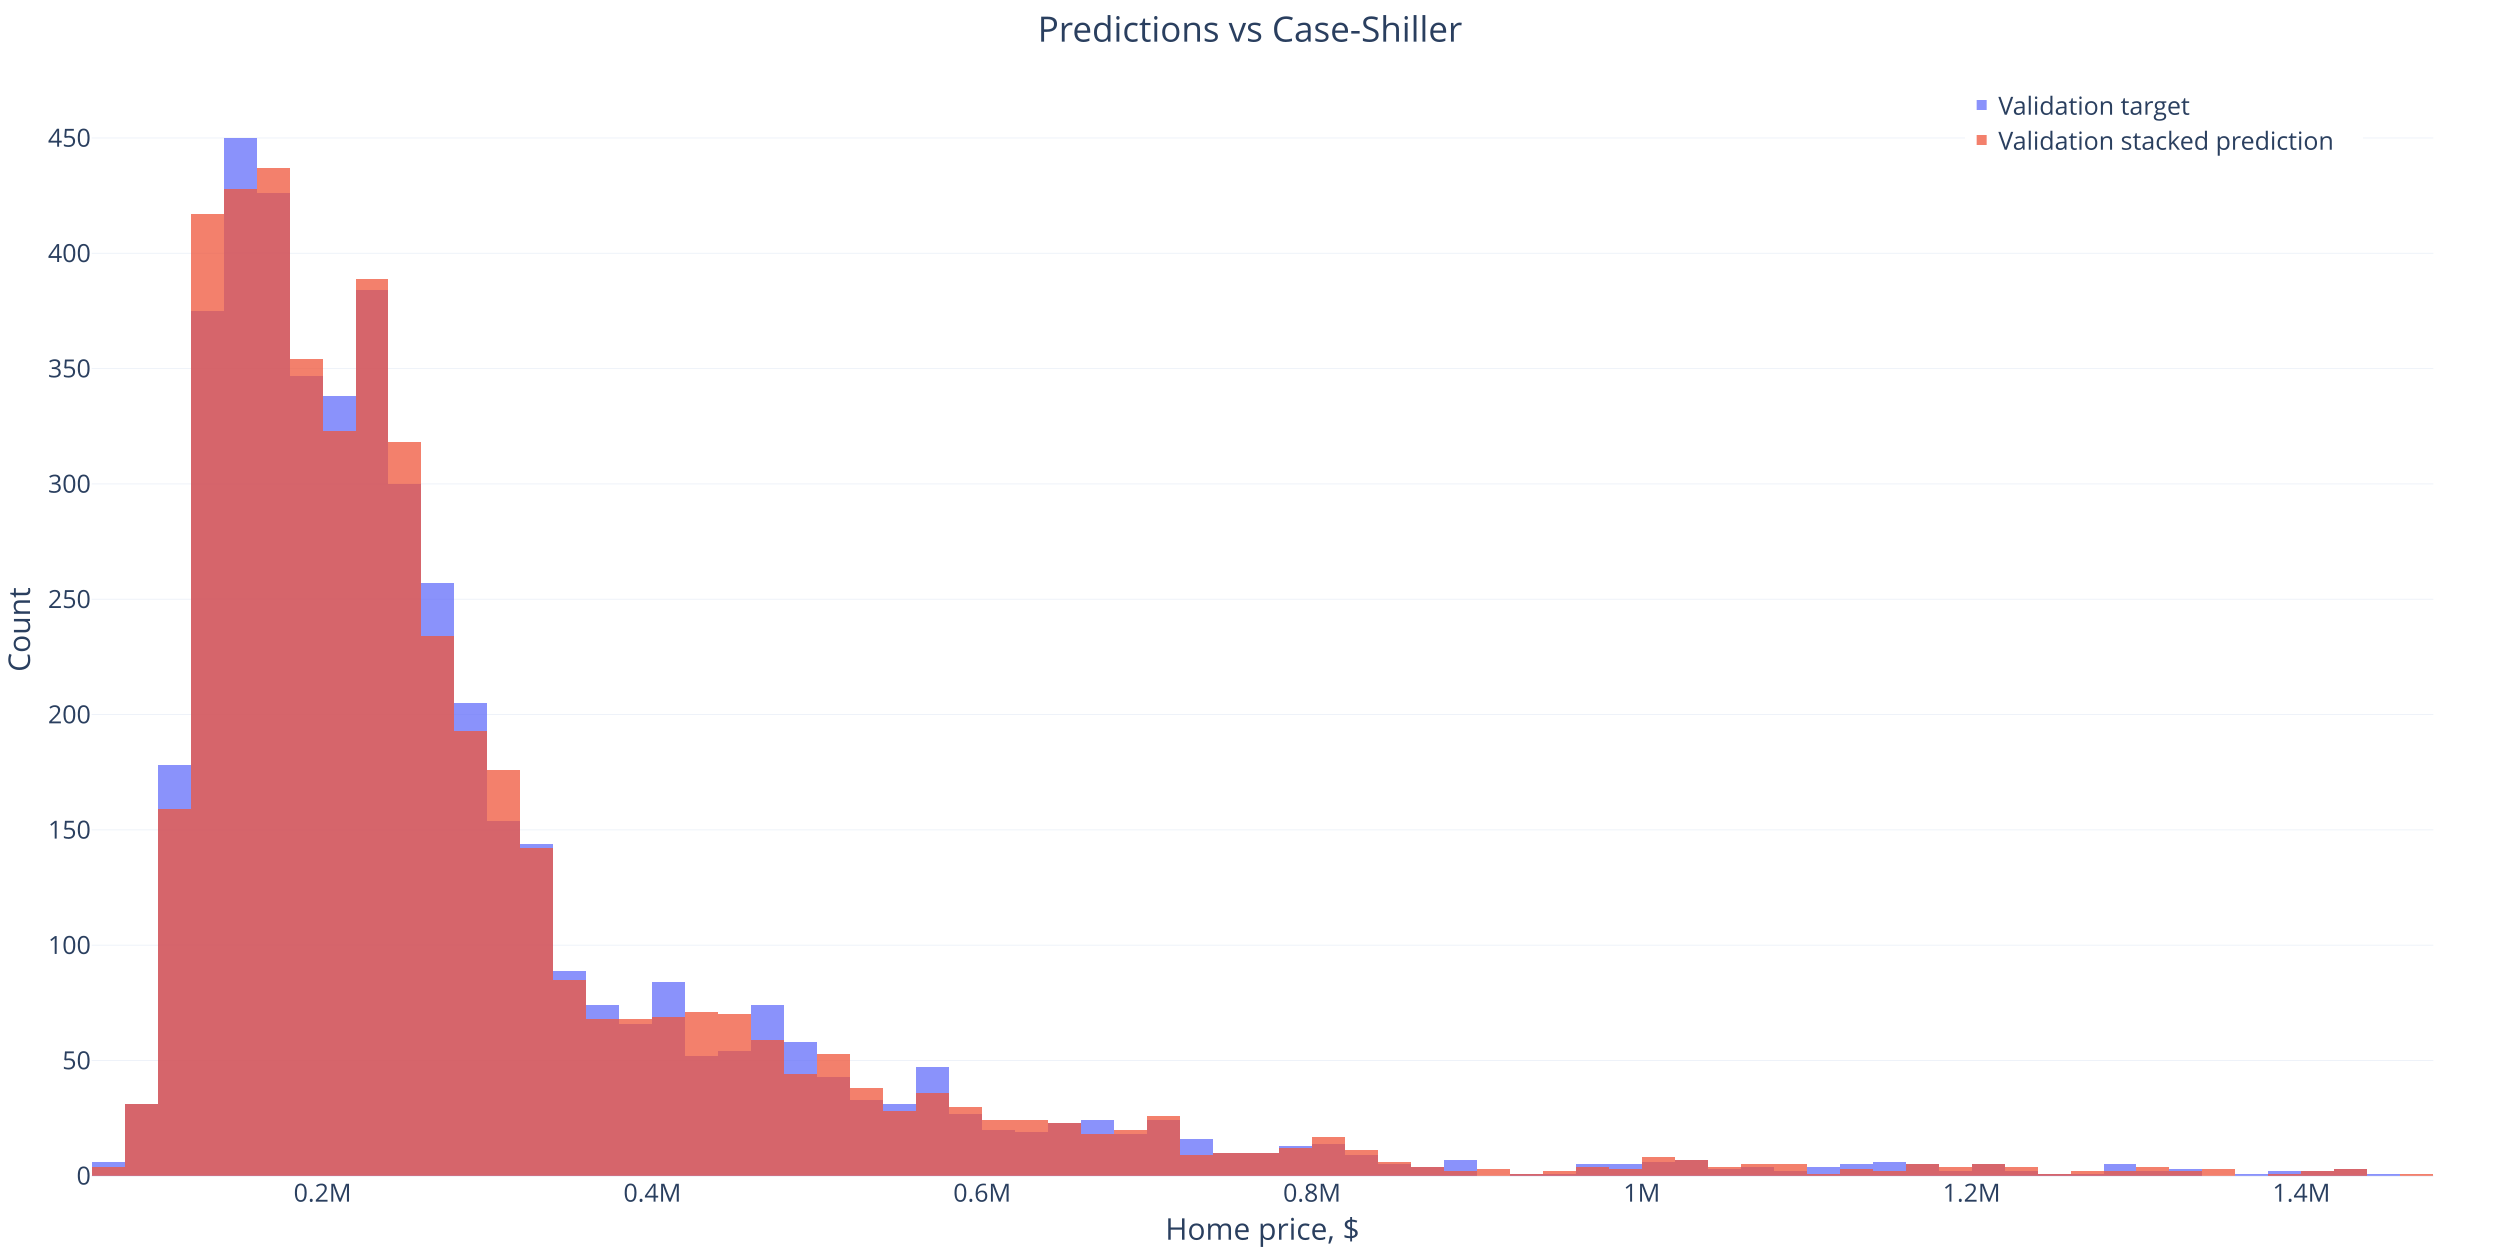
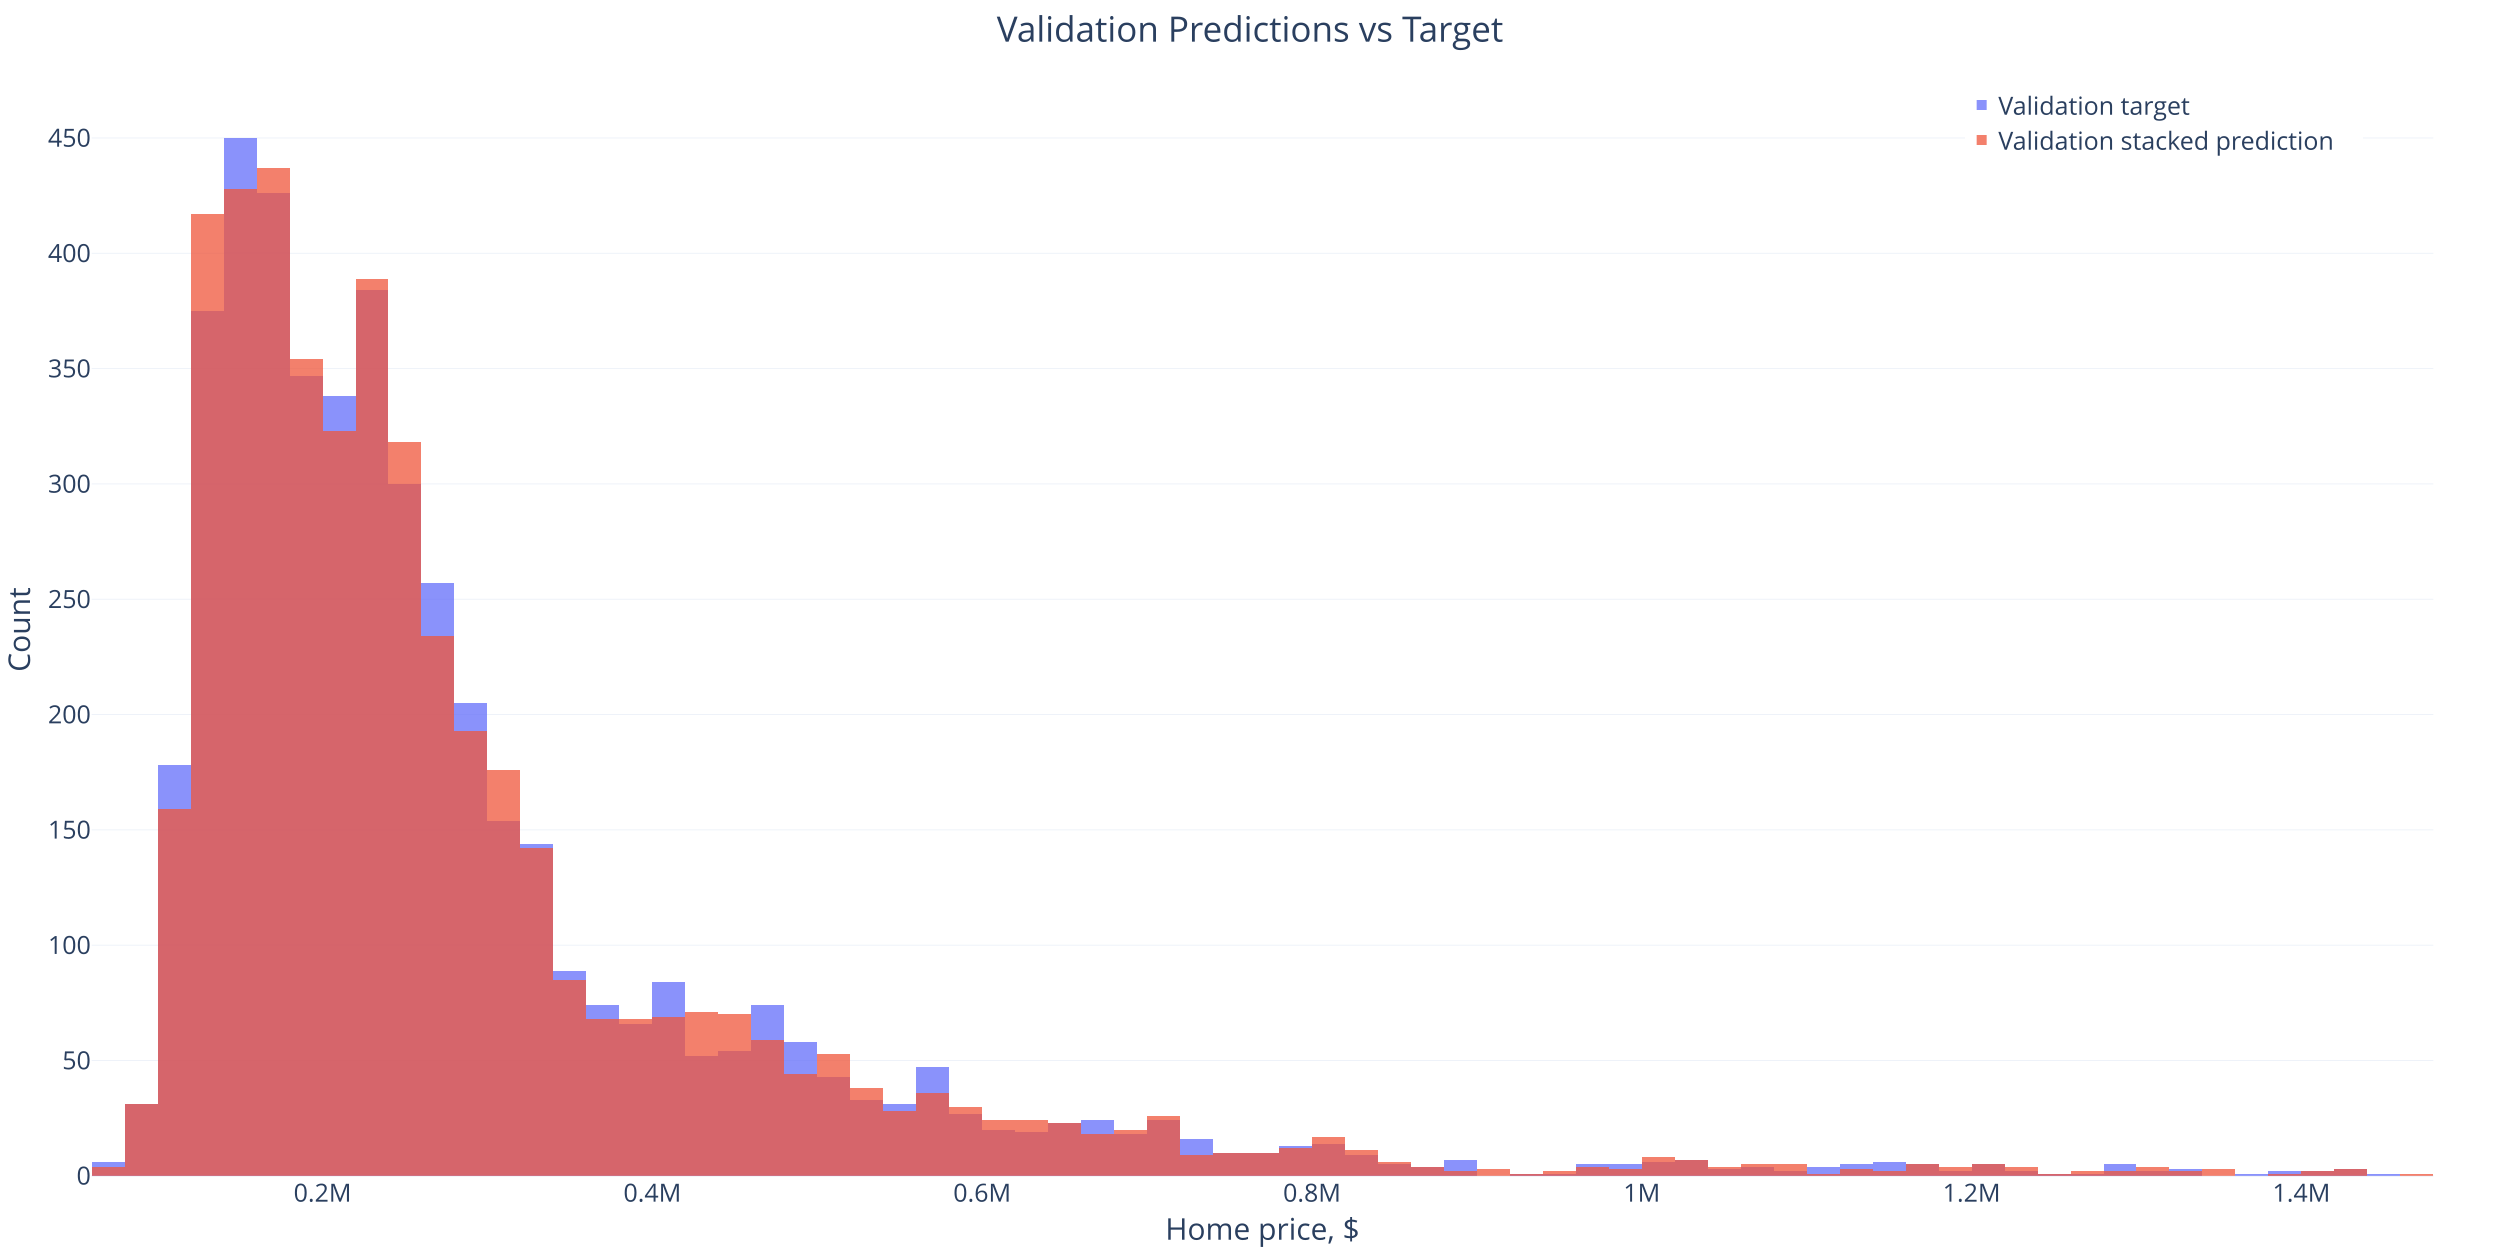
<svg xmlns="http://www.w3.org/2000/svg" class="main-svg" width="18000" height="9000" style="" viewBox="0 0 3000 1500">
  <rect x="0" y="0" width="3000" height="1500" style="fill: rgb(255, 255, 255); fill-opacity: 1;" />
-   <defs id="defs-820627">
+   <defs id="defs-796b2a">
    <g class="clips">
-       <clipPath id="clip820627xyplot" class="plotclip">
+       <clipPath id="clip796b2axyplot" class="plotclip">
        <rect width="2810" height="1311" />
      </clipPath>
-       <clipPath class="axesclip" id="clip820627x">
+       <clipPath class="axesclip" id="clip796b2ax">
        <rect x="110" y="0" width="2810" height="1500" />
      </clipPath>
-       <clipPath class="axesclip" id="clip820627y">
+       <clipPath class="axesclip" id="clip796b2ay">
        <rect x="0" y="100" width="3000" height="1311" />
      </clipPath>
-       <clipPath class="axesclip" id="clip820627xy">
+       <clipPath class="axesclip" id="clip796b2axy">
        <rect x="110" y="100" width="2810" height="1311" />
      </clipPath>
    </g>
    <g class="gradients" />
    <g class="patterns" />
  </defs>
  <g class="bglayer" />
  <g class="layer-below">
    <g class="imagelayer" />
    <g class="shapelayer" />
  </g>
  <g class="cartesianlayer">
    <g class="subplot xy">
      <g class="layer-subplot">
        <g class="shapelayer" />
        <g class="imagelayer" />
      </g>
      <g class="minor-gridlayer">
        <g class="x" />
        <g class="y" />
      </g>
      <g class="gridlayer">
        <g class="x" />
        <g class="y">
          <path class="ygrid crisp" transform="translate(0,1272.62)" d="M110,0h2810" style="stroke: rgb(235, 240, 248); stroke-opacity: 1; stroke-width: 1px;" />
          <path class="ygrid crisp" transform="translate(0,1134.23)" d="M110,0h2810" style="stroke: rgb(235, 240, 248); stroke-opacity: 1; stroke-width: 1px;" />
          <path class="ygrid crisp" transform="translate(0,995.85)" d="M110,0h2810" style="stroke: rgb(235, 240, 248); stroke-opacity: 1; stroke-width: 1px;" />
          <path class="ygrid crisp" transform="translate(0,857.47)" d="M110,0h2810" style="stroke: rgb(235, 240, 248); stroke-opacity: 1; stroke-width: 1px;" />
          <path class="ygrid crisp" transform="translate(0,719.08)" d="M110,0h2810" style="stroke: rgb(235, 240, 248); stroke-opacity: 1; stroke-width: 1px;" />
          <path class="ygrid crisp" transform="translate(0,580.7)" d="M110,0h2810" style="stroke: rgb(235, 240, 248); stroke-opacity: 1; stroke-width: 1px;" />
          <path class="ygrid crisp" transform="translate(0,442.32)" d="M110,0h2810" style="stroke: rgb(235, 240, 248); stroke-opacity: 1; stroke-width: 1px;" />
          <path class="ygrid crisp" transform="translate(0,303.93)" d="M110,0h2810" style="stroke: rgb(235, 240, 248); stroke-opacity: 1; stroke-width: 1px;" />
          <path class="ygrid crisp" transform="translate(0,165.55)" d="M110,0h2810" style="stroke: rgb(235, 240, 248); stroke-opacity: 1; stroke-width: 1px;" />
        </g>
      </g>
      <g class="zerolinelayer">
        <path class="yzl zl crisp" transform="translate(0,1411)" d="M110,0h2810" style="stroke: rgb(235, 240, 248); stroke-opacity: 1; stroke-width: 2px;" />
      </g>
      <path class="xlines-below" />
      <path class="ylines-below" />
      <g class="overlines-below" />
      <g class="xaxislayer-below" />
      <g class="yaxislayer-below" />
      <g class="overaxes-below" />
-       <g class="plot" transform="translate(110,100)" clip-path="url(#clip820627xyplot)">
+       <g class="plot" transform="translate(110,100)" clip-path="url(#clip796b2axyplot)">
        <g class="barlayer mlayer">
          <g class="trace bars" shape-rendering="crispEdges" style="opacity: 0.75;">
            <g class="points">
              <g class="point">
                <path d="M0,1311V1294.39H39.58V1311Z" style="vector-effect: none; opacity: 1; stroke-width: 0px; fill: rgb(99, 110, 250); fill-opacity: 1;" />
              </g>
              <g class="point">
                <path d="M39.58,1311V1225.2H79.15V1311Z" style="vector-effect: none; opacity: 1; stroke-width: 0px; fill: rgb(99, 110, 250); fill-opacity: 1;" />
              </g>
              <g class="point">
                <path d="M79.15,1311V818.36H118.73V1311Z" style="vector-effect: none; opacity: 1; stroke-width: 0px; fill: rgb(99, 110, 250); fill-opacity: 1;" />
              </g>
              <g class="point">
                <path d="M118.73,1311V273.13H158.31V1311Z" style="vector-effect: none; opacity: 1; stroke-width: 0px; fill: rgb(99, 110, 250); fill-opacity: 1;" />
              </g>
              <g class="point">
                <path d="M158.31,1311V65.55H197.89V1311Z" style="vector-effect: none; opacity: 1; stroke-width: 0px; fill: rgb(99, 110, 250); fill-opacity: 1;" />
              </g>
              <g class="point">
                <path d="M197.89,1311V131.97H237.46V1311Z" style="vector-effect: none; opacity: 1; stroke-width: 0px; fill: rgb(99, 110, 250); fill-opacity: 1;" />
              </g>
              <g class="point">
                <path d="M237.46,1311V350.62H277.04V1311Z" style="vector-effect: none; opacity: 1; stroke-width: 0px; fill: rgb(99, 110, 250); fill-opacity: 1;" />
              </g>
              <g class="point">
                <path d="M277.04,1311V375.53H316.62V1311Z" style="vector-effect: none; opacity: 1; stroke-width: 0px; fill: rgb(99, 110, 250); fill-opacity: 1;" />
              </g>
              <g class="point">
                <path d="M316.62,1311V248.22H356.2V1311Z" style="vector-effect: none; opacity: 1; stroke-width: 0px; fill: rgb(99, 110, 250); fill-opacity: 1;" />
              </g>
              <g class="point">
                <path d="M356.2,1311V480.7H395.77V1311Z" style="vector-effect: none; opacity: 1; stroke-width: 0px; fill: rgb(99, 110, 250); fill-opacity: 1;" />
              </g>
              <g class="point">
                <path d="M395.77,1311V599.71H435.35V1311Z" style="vector-effect: none; opacity: 1; stroke-width: 0px; fill: rgb(99, 110, 250); fill-opacity: 1;" />
              </g>
              <g class="point">
                <path d="M435.35,1311V743.63H474.93V1311Z" style="vector-effect: none; opacity: 1; stroke-width: 0px; fill: rgb(99, 110, 250); fill-opacity: 1;" />
              </g>
              <g class="point">
                <path d="M474.93,1311V884.78H514.51V1311Z" style="vector-effect: none; opacity: 1; stroke-width: 0px; fill: rgb(99, 110, 250); fill-opacity: 1;" />
              </g>
              <g class="point">
                <path d="M514.51,1311V912.46H554.08V1311Z" style="vector-effect: none; opacity: 1; stroke-width: 0px; fill: rgb(99, 110, 250); fill-opacity: 1;" />
              </g>
              <g class="point">
                <path d="M554.08,1311V1064.68H593.66V1311Z" style="vector-effect: none; opacity: 1; stroke-width: 0px; fill: rgb(99, 110, 250); fill-opacity: 1;" />
              </g>
              <g class="point">
                <path d="M593.66,1311V1106.19H633.24V1311Z" style="vector-effect: none; opacity: 1; stroke-width: 0px; fill: rgb(99, 110, 250); fill-opacity: 1;" />
              </g>
              <g class="point">
                <path d="M633.24,1311V1128.33H672.82V1311Z" style="vector-effect: none; opacity: 1; stroke-width: 0px; fill: rgb(99, 110, 250); fill-opacity: 1;" />
              </g>
              <g class="point">
                <path d="M672.82,1311V1078.52H712.39V1311Z" style="vector-effect: none; opacity: 1; stroke-width: 0px; fill: rgb(99, 110, 250); fill-opacity: 1;" />
              </g>
              <g class="point">
                <path d="M712.39,1311V1167.08H751.97V1311Z" style="vector-effect: none; opacity: 1; stroke-width: 0px; fill: rgb(99, 110, 250); fill-opacity: 1;" />
              </g>
              <g class="point">
                <path d="M751.97,1311V1161.55H791.55V1311Z" style="vector-effect: none; opacity: 1; stroke-width: 0px; fill: rgb(99, 110, 250); fill-opacity: 1;" />
              </g>
              <g class="point">
                <path d="M791.55,1311V1106.19H831.13V1311Z" style="vector-effect: none; opacity: 1; stroke-width: 0px; fill: rgb(99, 110, 250); fill-opacity: 1;" />
              </g>
              <g class="point">
                <path d="M831.13,1311V1150.48H870.7V1311Z" style="vector-effect: none; opacity: 1; stroke-width: 0px; fill: rgb(99, 110, 250); fill-opacity: 1;" />
              </g>
              <g class="point">
                <path d="M870.7,1311V1191.99H910.28V1311Z" style="vector-effect: none; opacity: 1; stroke-width: 0px; fill: rgb(99, 110, 250); fill-opacity: 1;" />
              </g>
              <g class="point">
                <path d="M910.28,1311V1219.67H949.86V1311Z" style="vector-effect: none; opacity: 1; stroke-width: 0px; fill: rgb(99, 110, 250); fill-opacity: 1;" />
              </g>
              <g class="point">
                <path d="M949.86,1311V1225.2H989.44V1311Z" style="vector-effect: none; opacity: 1; stroke-width: 0px; fill: rgb(99, 110, 250); fill-opacity: 1;" />
              </g>
              <g class="point">
                <path d="M989.44,1311V1180.92H1029.01V1311Z" style="vector-effect: none; opacity: 1; stroke-width: 0px; fill: rgb(99, 110, 250); fill-opacity: 1;" />
              </g>
              <g class="point">
                <path d="M1029.01,1311V1236.27H1068.59V1311Z" style="vector-effect: none; opacity: 1; stroke-width: 0px; fill: rgb(99, 110, 250); fill-opacity: 1;" />
              </g>
              <g class="point">
                <path d="M1068.59,1311V1255.65H1108.17V1311Z" style="vector-effect: none; opacity: 1; stroke-width: 0px; fill: rgb(99, 110, 250); fill-opacity: 1;" />
              </g>
              <g class="point">
                <path d="M1108.17,1311V1258.41H1147.75V1311Z" style="vector-effect: none; opacity: 1; stroke-width: 0px; fill: rgb(99, 110, 250); fill-opacity: 1;" />
              </g>
              <g class="point">
                <path d="M1147.75,1311V1247.34H1187.32V1311Z" style="vector-effect: none; opacity: 1; stroke-width: 0px; fill: rgb(99, 110, 250); fill-opacity: 1;" />
              </g>
              <g class="point">
                <path d="M1187.32,1311V1244.58H1226.9V1311Z" style="vector-effect: none; opacity: 1; stroke-width: 0px; fill: rgb(99, 110, 250); fill-opacity: 1;" />
              </g>
              <g class="point">
                <path d="M1226.9,1311V1261.18H1266.48V1311Z" style="vector-effect: none; opacity: 1; stroke-width: 0px; fill: rgb(99, 110, 250); fill-opacity: 1;" />
              </g>
              <g class="point">
                <path d="M1266.48,1311V1244.58H1306.06V1311Z" style="vector-effect: none; opacity: 1; stroke-width: 0px; fill: rgb(99, 110, 250); fill-opacity: 1;" />
              </g>
              <g class="point">
                <path d="M1306.06,1311V1266.72H1345.63V1311Z" style="vector-effect: none; opacity: 1; stroke-width: 0px; fill: rgb(99, 110, 250); fill-opacity: 1;" />
              </g>
              <g class="point">
                <path d="M1345.63,1311V1283.32H1385.21V1311Z" style="vector-effect: none; opacity: 1; stroke-width: 0px; fill: rgb(99, 110, 250); fill-opacity: 1;" />
              </g>
              <g class="point">
                <path d="M1385.21,1311V1283.32H1424.79V1311Z" style="vector-effect: none; opacity: 1; stroke-width: 0px; fill: rgb(99, 110, 250); fill-opacity: 1;" />
              </g>
              <g class="point">
                <path d="M1424.79,1311V1275.02H1464.37V1311Z" style="vector-effect: none; opacity: 1; stroke-width: 0px; fill: rgb(99, 110, 250); fill-opacity: 1;" />
              </g>
              <g class="point">
                <path d="M1464.37,1311V1272.25H1503.94V1311Z" style="vector-effect: none; opacity: 1; stroke-width: 0px; fill: rgb(99, 110, 250); fill-opacity: 1;" />
              </g>
              <g class="point">
                <path d="M1503.94,1311V1286.09H1543.52V1311Z" style="vector-effect: none; opacity: 1; stroke-width: 0px; fill: rgb(99, 110, 250); fill-opacity: 1;" />
              </g>
              <g class="point">
                <path d="M1543.52,1311V1297.16H1583.1V1311Z" style="vector-effect: none; opacity: 1; stroke-width: 0px; fill: rgb(99, 110, 250); fill-opacity: 1;" />
              </g>
              <g class="point">
                <path d="M1583.1,1311V1299.93H1622.68V1311Z" style="vector-effect: none; opacity: 1; stroke-width: 0px; fill: rgb(99, 110, 250); fill-opacity: 1;" />
              </g>
              <g class="point">
                <path d="M1622.68,1311V1291.63H1662.25V1311Z" style="vector-effect: none; opacity: 1; stroke-width: 0px; fill: rgb(99, 110, 250); fill-opacity: 1;" />
              </g>
              <g class="point">
                <path d="M0,0Z" style="vector-effect: none; opacity: 1; stroke-width: 0px; fill: rgb(99, 110, 250); fill-opacity: 1;" />
              </g>
              <g class="point">
                <path d="M1701.83,1311V1308.23H1741.41V1311Z" style="vector-effect: none; opacity: 1; stroke-width: 0px; fill: rgb(99, 110, 250); fill-opacity: 1;" />
              </g>
              <g class="point">
                <path d="M1741.41,1311V1308.23H1780.99V1311Z" style="vector-effect: none; opacity: 1; stroke-width: 0px; fill: rgb(99, 110, 250); fill-opacity: 1;" />
              </g>
              <g class="point">
                <path d="M1780.99,1311V1297.16H1820.56V1311Z" style="vector-effect: none; opacity: 1; stroke-width: 0px; fill: rgb(99, 110, 250); fill-opacity: 1;" />
              </g>
              <g class="point">
                <path d="M1820.56,1311V1297.16H1860.14V1311Z" style="vector-effect: none; opacity: 1; stroke-width: 0px; fill: rgb(99, 110, 250); fill-opacity: 1;" />
              </g>
              <g class="point">
                <path d="M1860.14,1311V1294.39H1899.72V1311Z" style="vector-effect: none; opacity: 1; stroke-width: 0px; fill: rgb(99, 110, 250); fill-opacity: 1;" />
              </g>
              <g class="point">
                <path d="M1899.72,1311V1291.63H1939.3V1311Z" style="vector-effect: none; opacity: 1; stroke-width: 0px; fill: rgb(99, 110, 250); fill-opacity: 1;" />
              </g>
              <g class="point">
                <path d="M1939.3,1311V1302.7H1978.87V1311Z" style="vector-effect: none; opacity: 1; stroke-width: 0px; fill: rgb(99, 110, 250); fill-opacity: 1;" />
              </g>
              <g class="point">
                <path d="M1978.87,1311V1299.93H2018.45V1311Z" style="vector-effect: none; opacity: 1; stroke-width: 0px; fill: rgb(99, 110, 250); fill-opacity: 1;" />
              </g>
              <g class="point">
                <path d="M2018.45,1311V1305.46H2058.03V1311Z" style="vector-effect: none; opacity: 1; stroke-width: 0px; fill: rgb(99, 110, 250); fill-opacity: 1;" />
              </g>
              <g class="point">
                <path d="M2058.03,1311V1299.93H2097.61V1311Z" style="vector-effect: none; opacity: 1; stroke-width: 0px; fill: rgb(99, 110, 250); fill-opacity: 1;" />
              </g>
              <g class="point">
                <path d="M2097.61,1311V1297.16H2137.18V1311Z" style="vector-effect: none; opacity: 1; stroke-width: 0px; fill: rgb(99, 110, 250); fill-opacity: 1;" />
              </g>
              <g class="point">
                <path d="M2137.18,1311V1294.39H2176.76V1311Z" style="vector-effect: none; opacity: 1; stroke-width: 0px; fill: rgb(99, 110, 250); fill-opacity: 1;" />
              </g>
              <g class="point">
                <path d="M2176.76,1311V1297.16H2216.34V1311Z" style="vector-effect: none; opacity: 1; stroke-width: 0px; fill: rgb(99, 110, 250); fill-opacity: 1;" />
              </g>
              <g class="point">
                <path d="M2216.34,1311V1305.46H2255.92V1311Z" style="vector-effect: none; opacity: 1; stroke-width: 0px; fill: rgb(99, 110, 250); fill-opacity: 1;" />
              </g>
              <g class="point">
                <path d="M2255.92,1311V1297.16H2295.49V1311Z" style="vector-effect: none; opacity: 1; stroke-width: 0px; fill: rgb(99, 110, 250); fill-opacity: 1;" />
              </g>
              <g class="point">
                <path d="M2295.49,1311V1305.46H2335.07V1311Z" style="vector-effect: none; opacity: 1; stroke-width: 0px; fill: rgb(99, 110, 250); fill-opacity: 1;" />
              </g>
              <g class="point">
                <path d="M2335.07,1311V1308.23H2374.65V1311Z" style="vector-effect: none; opacity: 1; stroke-width: 0px; fill: rgb(99, 110, 250); fill-opacity: 1;" />
              </g>
              <g class="point">
                <path d="M2374.65,1311V1308.23H2414.23V1311Z" style="vector-effect: none; opacity: 1; stroke-width: 0px; fill: rgb(99, 110, 250); fill-opacity: 1;" />
              </g>
              <g class="point">
                <path d="M2414.23,1311V1297.16H2453.8V1311Z" style="vector-effect: none; opacity: 1; stroke-width: 0px; fill: rgb(99, 110, 250); fill-opacity: 1;" />
              </g>
              <g class="point">
                <path d="M2453.8,1311V1305.46H2493.38V1311Z" style="vector-effect: none; opacity: 1; stroke-width: 0px; fill: rgb(99, 110, 250); fill-opacity: 1;" />
              </g>
              <g class="point">
                <path d="M2493.38,1311V1302.7H2532.96V1311Z" style="vector-effect: none; opacity: 1; stroke-width: 0px; fill: rgb(99, 110, 250); fill-opacity: 1;" />
              </g>
              <g class="point">
                <path d="M0,0Z" style="vector-effect: none; opacity: 1; stroke-width: 0px; fill: rgb(99, 110, 250); fill-opacity: 1;" />
              </g>
              <g class="point">
                <path d="M2572.54,1311V1308.23H2612.11V1311Z" style="vector-effect: none; opacity: 1; stroke-width: 0px; fill: rgb(99, 110, 250); fill-opacity: 1;" />
              </g>
              <g class="point">
                <path d="M2612.11,1311V1305.46H2651.69V1311Z" style="vector-effect: none; opacity: 1; stroke-width: 0px; fill: rgb(99, 110, 250); fill-opacity: 1;" />
              </g>
              <g class="point">
                <path d="M2651.69,1311V1305.46H2691.27V1311Z" style="vector-effect: none; opacity: 1; stroke-width: 0px; fill: rgb(99, 110, 250); fill-opacity: 1;" />
              </g>
              <g class="point">
                <path d="M2691.27,1311V1302.7H2730.85V1311Z" style="vector-effect: none; opacity: 1; stroke-width: 0px; fill: rgb(99, 110, 250); fill-opacity: 1;" />
              </g>
              <g class="point">
                <path d="M2730.85,1311V1308.23H2770.42V1311Z" style="vector-effect: none; opacity: 1; stroke-width: 0px; fill: rgb(99, 110, 250); fill-opacity: 1;" />
              </g>
            </g>
          </g>
          <g class="trace bars" shape-rendering="crispEdges" style="opacity: 0.75;">
            <g class="points">
              <g class="point">
                <path d="M0,1311V1299.93H39.58V1311Z" style="vector-effect: none; opacity: 1; stroke-width: 0px; fill: rgb(239, 85, 59); fill-opacity: 1;" />
              </g>
              <g class="point">
                <path d="M39.58,1311V1225.2H79.15V1311Z" style="vector-effect: none; opacity: 1; stroke-width: 0px; fill: rgb(239, 85, 59); fill-opacity: 1;" />
              </g>
              <g class="point">
                <path d="M79.15,1311V870.94H118.73V1311Z" style="vector-effect: none; opacity: 1; stroke-width: 0px; fill: rgb(239, 85, 59); fill-opacity: 1;" />
              </g>
              <g class="point">
                <path d="M118.73,1311V156.88H158.31V1311Z" style="vector-effect: none; opacity: 1; stroke-width: 0px; fill: rgb(239, 85, 59); fill-opacity: 1;" />
              </g>
              <g class="point">
                <path d="M158.31,1311V126.44H197.89V1311Z" style="vector-effect: none; opacity: 1; stroke-width: 0px; fill: rgb(239, 85, 59); fill-opacity: 1;" />
              </g>
              <g class="point">
                <path d="M197.89,1311V101.53H237.46V1311Z" style="vector-effect: none; opacity: 1; stroke-width: 0px; fill: rgb(239, 85, 59); fill-opacity: 1;" />
              </g>
              <g class="point">
                <path d="M237.46,1311V331.25H277.04V1311Z" style="vector-effect: none; opacity: 1; stroke-width: 0px; fill: rgb(239, 85, 59); fill-opacity: 1;" />
              </g>
              <g class="point">
                <path d="M277.04,1311V417.04H316.62V1311Z" style="vector-effect: none; opacity: 1; stroke-width: 0px; fill: rgb(239, 85, 59); fill-opacity: 1;" />
              </g>
              <g class="point">
                <path d="M316.62,1311V234.38H356.2V1311Z" style="vector-effect: none; opacity: 1; stroke-width: 0px; fill: rgb(239, 85, 59); fill-opacity: 1;" />
              </g>
              <g class="point">
                <path d="M356.2,1311V430.88H395.77V1311Z" style="vector-effect: none; opacity: 1; stroke-width: 0px; fill: rgb(239, 85, 59); fill-opacity: 1;" />
              </g>
              <g class="point">
                <path d="M395.77,1311V663.37H435.35V1311Z" style="vector-effect: none; opacity: 1; stroke-width: 0px; fill: rgb(239, 85, 59); fill-opacity: 1;" />
              </g>
              <g class="point">
                <path d="M435.35,1311V776.84H474.93V1311Z" style="vector-effect: none; opacity: 1; stroke-width: 0px; fill: rgb(239, 85, 59); fill-opacity: 1;" />
              </g>
              <g class="point">
                <path d="M474.93,1311V823.89H514.51V1311Z" style="vector-effect: none; opacity: 1; stroke-width: 0px; fill: rgb(239, 85, 59); fill-opacity: 1;" />
              </g>
              <g class="point">
                <path d="M514.51,1311V917.99H554.08V1311Z" style="vector-effect: none; opacity: 1; stroke-width: 0px; fill: rgb(239, 85, 59); fill-opacity: 1;" />
              </g>
              <g class="point">
                <path d="M554.08,1311V1075.75H593.66V1311Z" style="vector-effect: none; opacity: 1; stroke-width: 0px; fill: rgb(239, 85, 59); fill-opacity: 1;" />
              </g>
              <g class="point">
                <path d="M593.66,1311V1122.8H633.24V1311Z" style="vector-effect: none; opacity: 1; stroke-width: 0px; fill: rgb(239, 85, 59); fill-opacity: 1;" />
              </g>
              <g class="point">
                <path d="M633.24,1311V1122.8H672.82V1311Z" style="vector-effect: none; opacity: 1; stroke-width: 0px; fill: rgb(239, 85, 59); fill-opacity: 1;" />
              </g>
              <g class="point">
                <path d="M672.82,1311V1120.03H712.39V1311Z" style="vector-effect: none; opacity: 1; stroke-width: 0px; fill: rgb(239, 85, 59); fill-opacity: 1;" />
              </g>
              <g class="point">
                <path d="M712.39,1311V1114.5H751.97V1311Z" style="vector-effect: none; opacity: 1; stroke-width: 0px; fill: rgb(239, 85, 59); fill-opacity: 1;" />
              </g>
              <g class="point">
                <path d="M751.97,1311V1117.26H791.55V1311Z" style="vector-effect: none; opacity: 1; stroke-width: 0px; fill: rgb(239, 85, 59); fill-opacity: 1;" />
              </g>
              <g class="point">
                <path d="M791.55,1311V1147.71H831.13V1311Z" style="vector-effect: none; opacity: 1; stroke-width: 0px; fill: rgb(239, 85, 59); fill-opacity: 1;" />
              </g>
              <g class="point">
                <path d="M831.13,1311V1189.22H870.7V1311Z" style="vector-effect: none; opacity: 1; stroke-width: 0px; fill: rgb(239, 85, 59); fill-opacity: 1;" />
              </g>
              <g class="point">
                <path d="M870.7,1311V1164.31H910.28V1311Z" style="vector-effect: none; opacity: 1; stroke-width: 0px; fill: rgb(239, 85, 59); fill-opacity: 1;" />
              </g>
              <g class="point">
                <path d="M910.28,1311V1205.83H949.86V1311Z" style="vector-effect: none; opacity: 1; stroke-width: 0px; fill: rgb(239, 85, 59); fill-opacity: 1;" />
              </g>
              <g class="point">
                <path d="M949.86,1311V1233.51H989.44V1311Z" style="vector-effect: none; opacity: 1; stroke-width: 0px; fill: rgb(239, 85, 59); fill-opacity: 1;" />
              </g>
              <g class="point">
                <path d="M989.44,1311V1211.36H1029.01V1311Z" style="vector-effect: none; opacity: 1; stroke-width: 0px; fill: rgb(239, 85, 59); fill-opacity: 1;" />
              </g>
              <g class="point">
                <path d="M1029.01,1311V1227.97H1068.59V1311Z" style="vector-effect: none; opacity: 1; stroke-width: 0px; fill: rgb(239, 85, 59); fill-opacity: 1;" />
              </g>
              <g class="point">
                <path d="M1068.59,1311V1244.58H1108.17V1311Z" style="vector-effect: none; opacity: 1; stroke-width: 0px; fill: rgb(239, 85, 59); fill-opacity: 1;" />
              </g>
              <g class="point">
                <path d="M1108.17,1311V1244.58H1147.75V1311Z" style="vector-effect: none; opacity: 1; stroke-width: 0px; fill: rgb(239, 85, 59); fill-opacity: 1;" />
              </g>
              <g class="point">
                <path d="M1147.75,1311V1247.34H1187.32V1311Z" style="vector-effect: none; opacity: 1; stroke-width: 0px; fill: rgb(239, 85, 59); fill-opacity: 1;" />
              </g>
              <g class="point">
                <path d="M1187.32,1311V1261.18H1226.9V1311Z" style="vector-effect: none; opacity: 1; stroke-width: 0px; fill: rgb(239, 85, 59); fill-opacity: 1;" />
              </g>
              <g class="point">
                <path d="M1226.9,1311V1255.65H1266.48V1311Z" style="vector-effect: none; opacity: 1; stroke-width: 0px; fill: rgb(239, 85, 59); fill-opacity: 1;" />
              </g>
              <g class="point">
                <path d="M1266.48,1311V1239.04H1306.06V1311Z" style="vector-effect: none; opacity: 1; stroke-width: 0px; fill: rgb(239, 85, 59); fill-opacity: 1;" />
              </g>
              <g class="point">
                <path d="M1306.06,1311V1286.09H1345.63V1311Z" style="vector-effect: none; opacity: 1; stroke-width: 0px; fill: rgb(239, 85, 59); fill-opacity: 1;" />
              </g>
              <g class="point">
                <path d="M1345.63,1311V1283.32H1385.21V1311Z" style="vector-effect: none; opacity: 1; stroke-width: 0px; fill: rgb(239, 85, 59); fill-opacity: 1;" />
              </g>
              <g class="point">
                <path d="M1385.21,1311V1283.32H1424.79V1311Z" style="vector-effect: none; opacity: 1; stroke-width: 0px; fill: rgb(239, 85, 59); fill-opacity: 1;" />
              </g>
              <g class="point">
                <path d="M1424.79,1311V1277.79H1464.37V1311Z" style="vector-effect: none; opacity: 1; stroke-width: 0px; fill: rgb(239, 85, 59); fill-opacity: 1;" />
              </g>
              <g class="point">
                <path d="M1464.37,1311V1263.95H1503.94V1311Z" style="vector-effect: none; opacity: 1; stroke-width: 0px; fill: rgb(239, 85, 59); fill-opacity: 1;" />
              </g>
              <g class="point">
                <path d="M1503.94,1311V1280.56H1543.52V1311Z" style="vector-effect: none; opacity: 1; stroke-width: 0px; fill: rgb(239, 85, 59); fill-opacity: 1;" />
              </g>
              <g class="point">
                <path d="M1543.52,1311V1294.39H1583.1V1311Z" style="vector-effect: none; opacity: 1; stroke-width: 0px; fill: rgb(239, 85, 59); fill-opacity: 1;" />
              </g>
              <g class="point">
                <path d="M1583.1,1311V1299.93H1622.68V1311Z" style="vector-effect: none; opacity: 1; stroke-width: 0px; fill: rgb(239, 85, 59); fill-opacity: 1;" />
              </g>
              <g class="point">
                <path d="M1622.68,1311V1305.46H1662.25V1311Z" style="vector-effect: none; opacity: 1; stroke-width: 0px; fill: rgb(239, 85, 59); fill-opacity: 1;" />
              </g>
              <g class="point">
                <path d="M1662.25,1311V1302.7H1701.83V1311Z" style="vector-effect: none; opacity: 1; stroke-width: 0px; fill: rgb(239, 85, 59); fill-opacity: 1;" />
              </g>
              <g class="point">
                <path d="M1701.83,1311V1308.23H1741.41V1311Z" style="vector-effect: none; opacity: 1; stroke-width: 0px; fill: rgb(239, 85, 59); fill-opacity: 1;" />
              </g>
              <g class="point">
                <path d="M1741.41,1311V1305.46H1780.99V1311Z" style="vector-effect: none; opacity: 1; stroke-width: 0px; fill: rgb(239, 85, 59); fill-opacity: 1;" />
              </g>
              <g class="point">
                <path d="M1780.99,1311V1299.93H1820.56V1311Z" style="vector-effect: none; opacity: 1; stroke-width: 0px; fill: rgb(239, 85, 59); fill-opacity: 1;" />
              </g>
              <g class="point">
                <path d="M1820.56,1311V1302.7H1860.14V1311Z" style="vector-effect: none; opacity: 1; stroke-width: 0px; fill: rgb(239, 85, 59); fill-opacity: 1;" />
              </g>
              <g class="point">
                <path d="M1860.14,1311V1288.86H1899.72V1311Z" style="vector-effect: none; opacity: 1; stroke-width: 0px; fill: rgb(239, 85, 59); fill-opacity: 1;" />
              </g>
              <g class="point">
                <path d="M1899.72,1311V1291.63H1939.3V1311Z" style="vector-effect: none; opacity: 1; stroke-width: 0px; fill: rgb(239, 85, 59); fill-opacity: 1;" />
              </g>
              <g class="point">
                <path d="M1939.3,1311V1299.93H1978.87V1311Z" style="vector-effect: none; opacity: 1; stroke-width: 0px; fill: rgb(239, 85, 59); fill-opacity: 1;" />
              </g>
              <g class="point">
                <path d="M1978.87,1311V1297.16H2018.45V1311Z" style="vector-effect: none; opacity: 1; stroke-width: 0px; fill: rgb(239, 85, 59); fill-opacity: 1;" />
              </g>
              <g class="point">
                <path d="M2018.45,1311V1297.16H2058.03V1311Z" style="vector-effect: none; opacity: 1; stroke-width: 0px; fill: rgb(239, 85, 59); fill-opacity: 1;" />
              </g>
              <g class="point">
                <path d="M2058.03,1311V1308.23H2097.61V1311Z" style="vector-effect: none; opacity: 1; stroke-width: 0px; fill: rgb(239, 85, 59); fill-opacity: 1;" />
              </g>
              <g class="point">
                <path d="M2097.61,1311V1302.7H2137.18V1311Z" style="vector-effect: none; opacity: 1; stroke-width: 0px; fill: rgb(239, 85, 59); fill-opacity: 1;" />
              </g>
              <g class="point">
                <path d="M2137.18,1311V1305.46H2176.76V1311Z" style="vector-effect: none; opacity: 1; stroke-width: 0px; fill: rgb(239, 85, 59); fill-opacity: 1;" />
              </g>
              <g class="point">
                <path d="M2176.76,1311V1297.16H2216.34V1311Z" style="vector-effect: none; opacity: 1; stroke-width: 0px; fill: rgb(239, 85, 59); fill-opacity: 1;" />
              </g>
              <g class="point">
                <path d="M2216.34,1311V1299.93H2255.92V1311Z" style="vector-effect: none; opacity: 1; stroke-width: 0px; fill: rgb(239, 85, 59); fill-opacity: 1;" />
              </g>
              <g class="point">
                <path d="M2255.92,1311V1297.16H2295.49V1311Z" style="vector-effect: none; opacity: 1; stroke-width: 0px; fill: rgb(239, 85, 59); fill-opacity: 1;" />
              </g>
              <g class="point">
                <path d="M2295.49,1311V1299.93H2335.07V1311Z" style="vector-effect: none; opacity: 1; stroke-width: 0px; fill: rgb(239, 85, 59); fill-opacity: 1;" />
              </g>
              <g class="point">
                <path d="M2335.07,1311V1308.23H2374.65V1311Z" style="vector-effect: none; opacity: 1; stroke-width: 0px; fill: rgb(239, 85, 59); fill-opacity: 1;" />
              </g>
              <g class="point">
                <path d="M2374.65,1311V1305.46H2414.23V1311Z" style="vector-effect: none; opacity: 1; stroke-width: 0px; fill: rgb(239, 85, 59); fill-opacity: 1;" />
              </g>
              <g class="point">
                <path d="M2414.23,1311V1305.46H2453.8V1311Z" style="vector-effect: none; opacity: 1; stroke-width: 0px; fill: rgb(239, 85, 59); fill-opacity: 1;" />
              </g>
              <g class="point">
                <path d="M2453.8,1311V1299.93H2493.38V1311Z" style="vector-effect: none; opacity: 1; stroke-width: 0px; fill: rgb(239, 85, 59); fill-opacity: 1;" />
              </g>
              <g class="point">
                <path d="M2493.38,1311V1305.46H2532.96V1311Z" style="vector-effect: none; opacity: 1; stroke-width: 0px; fill: rgb(239, 85, 59); fill-opacity: 1;" />
              </g>
              <g class="point">
                <path d="M2532.96,1311V1302.7H2572.54V1311Z" style="vector-effect: none; opacity: 1; stroke-width: 0px; fill: rgb(239, 85, 59); fill-opacity: 1;" />
              </g>
              <g class="point">
                <path d="M0,0Z" style="vector-effect: none; opacity: 1; stroke-width: 0px; fill: rgb(239, 85, 59); fill-opacity: 1;" />
              </g>
              <g class="point">
                <path d="M2612.11,1311V1308.23H2651.69V1311Z" style="vector-effect: none; opacity: 1; stroke-width: 0px; fill: rgb(239, 85, 59); fill-opacity: 1;" />
              </g>
              <g class="point">
                <path d="M2651.69,1311V1305.46H2691.27V1311Z" style="vector-effect: none; opacity: 1; stroke-width: 0px; fill: rgb(239, 85, 59); fill-opacity: 1;" />
              </g>
              <g class="point">
                <path d="M2691.27,1311V1302.7H2730.85V1311Z" style="vector-effect: none; opacity: 1; stroke-width: 0px; fill: rgb(239, 85, 59); fill-opacity: 1;" />
              </g>
              <g class="point">
                <path d="M0,0Z" style="vector-effect: none; opacity: 1; stroke-width: 0px; fill: rgb(239, 85, 59); fill-opacity: 1;" />
              </g>
              <g class="point">
                <path d="M2770.42,1311V1308.23H2810V1311Z" style="vector-effect: none; opacity: 1; stroke-width: 0px; fill: rgb(239, 85, 59); fill-opacity: 1;" />
              </g>
            </g>
          </g>
        </g>
      </g>
      <g class="overplot" />
      <path class="xlines-above crisp" d="M0,0" style="fill: none;" />
      <path class="ylines-above crisp" d="M0,0" style="fill: none;" />
      <g class="overlines-above" />
      <g class="xaxislayer-above">
        <g class="xtick">
          <text text-anchor="middle" x="0" y="1442" transform="translate(387.04,0)" style="font-family: 'Open Sans', verdana, arial, sans-serif; font-size: 30px; fill: rgb(42, 63, 95); fill-opacity: 1; white-space: pre; opacity: 1;">0.2M</text>
        </g>
        <g class="xtick">
          <text text-anchor="middle" x="0" y="1442" style="font-family: 'Open Sans', verdana, arial, sans-serif; font-size: 30px; fill: rgb(42, 63, 95); fill-opacity: 1; white-space: pre; opacity: 1;" transform="translate(782.82,0)">0.4M</text>
        </g>
        <g class="xtick">
          <text text-anchor="middle" x="0" y="1442" style="font-family: 'Open Sans', verdana, arial, sans-serif; font-size: 30px; fill: rgb(42, 63, 95); fill-opacity: 1; white-space: pre; opacity: 1;" transform="translate(1178.59,0)">0.6M</text>
        </g>
        <g class="xtick">
          <text text-anchor="middle" x="0" y="1442" style="font-family: 'Open Sans', verdana, arial, sans-serif; font-size: 30px; fill: rgb(42, 63, 95); fill-opacity: 1; white-space: pre; opacity: 1;" transform="translate(1574.37,0)">0.8M</text>
        </g>
        <g class="xtick">
          <text text-anchor="middle" x="0" y="1442" style="font-family: 'Open Sans', verdana, arial, sans-serif; font-size: 30px; fill: rgb(42, 63, 95); fill-opacity: 1; white-space: pre; opacity: 1;" transform="translate(1970.14,0)">1M</text>
        </g>
        <g class="xtick">
          <text text-anchor="middle" x="0" y="1442" style="font-family: 'Open Sans', verdana, arial, sans-serif; font-size: 30px; fill: rgb(42, 63, 95); fill-opacity: 1; white-space: pre; opacity: 1;" transform="translate(2365.92,0)">1.2M</text>
        </g>
        <g class="xtick">
          <text text-anchor="middle" x="0" y="1442" style="font-family: 'Open Sans', verdana, arial, sans-serif; font-size: 30px; fill: rgb(42, 63, 95); fill-opacity: 1; white-space: pre; opacity: 1;" transform="translate(2761.69,0)">1.4M</text>
        </g>
      </g>
      <g class="yaxislayer-above">
        <g class="ytick">
          <text text-anchor="end" x="109" y="10.5" transform="translate(0,1411)" style="font-family: 'Open Sans', verdana, arial, sans-serif; font-size: 30px; fill: rgb(42, 63, 95); fill-opacity: 1; white-space: pre; opacity: 1;">0</text>
        </g>
        <g class="ytick">
          <text text-anchor="end" x="109" y="10.5" style="font-family: 'Open Sans', verdana, arial, sans-serif; font-size: 30px; fill: rgb(42, 63, 95); fill-opacity: 1; white-space: pre; opacity: 1;" transform="translate(0,1272.62)">50</text>
        </g>
        <g class="ytick">
          <text text-anchor="end" x="109" y="10.5" style="font-family: 'Open Sans', verdana, arial, sans-serif; font-size: 30px; fill: rgb(42, 63, 95); fill-opacity: 1; white-space: pre; opacity: 1;" transform="translate(0,1134.23)">100</text>
        </g>
        <g class="ytick">
          <text text-anchor="end" x="109" y="10.5" style="font-family: 'Open Sans', verdana, arial, sans-serif; font-size: 30px; fill: rgb(42, 63, 95); fill-opacity: 1; white-space: pre; opacity: 1;" transform="translate(0,995.85)">150</text>
        </g>
        <g class="ytick">
          <text text-anchor="end" x="109" y="10.5" style="font-family: 'Open Sans', verdana, arial, sans-serif; font-size: 30px; fill: rgb(42, 63, 95); fill-opacity: 1; white-space: pre; opacity: 1;" transform="translate(0,857.47)">200</text>
        </g>
        <g class="ytick">
          <text text-anchor="end" x="109" y="10.5" style="font-family: 'Open Sans', verdana, arial, sans-serif; font-size: 30px; fill: rgb(42, 63, 95); fill-opacity: 1; white-space: pre; opacity: 1;" transform="translate(0,719.08)">250</text>
        </g>
        <g class="ytick">
          <text text-anchor="end" x="109" y="10.5" style="font-family: 'Open Sans', verdana, arial, sans-serif; font-size: 30px; fill: rgb(42, 63, 95); fill-opacity: 1; white-space: pre; opacity: 1;" transform="translate(0,580.7)">300</text>
        </g>
        <g class="ytick">
          <text text-anchor="end" x="109" y="10.5" style="font-family: 'Open Sans', verdana, arial, sans-serif; font-size: 30px; fill: rgb(42, 63, 95); fill-opacity: 1; white-space: pre; opacity: 1;" transform="translate(0,442.32)">350</text>
        </g>
        <g class="ytick">
          <text text-anchor="end" x="109" y="10.5" style="font-family: 'Open Sans', verdana, arial, sans-serif; font-size: 30px; fill: rgb(42, 63, 95); fill-opacity: 1; white-space: pre; opacity: 1;" transform="translate(0,303.93)">400</text>
        </g>
        <g class="ytick">
          <text text-anchor="end" x="109" y="10.5" style="font-family: 'Open Sans', verdana, arial, sans-serif; font-size: 30px; fill: rgb(42, 63, 95); fill-opacity: 1; white-space: pre; opacity: 1;" transform="translate(0,165.55)">450</text>
        </g>
      </g>
      <g class="overaxes-above" />
    </g>
  </g>
  <g class="polarlayer" />
  <g class="smithlayer" />
  <g class="ternarylayer" />
  <g class="geolayer" />
  <g class="funnelarealayer" />
  <g class="pielayer" />
  <g class="iciclelayer" />
  <g class="treemaplayer" />
  <g class="sunburstlayer" />
  <g class="glimages" />
-   <defs id="topdefs-820627">
+   <defs id="topdefs-796b2a">
    <g class="clips" />
-     <clipPath id="legend820627">
+     <clipPath id="legend796b2a">
      <rect width="478" height="94" x="0" y="0" />
    </clipPath>
  </defs>
  <g class="layer-above">
    <g class="imagelayer" />
    <g class="shapelayer" />
  </g>
  <g class="infolayer">
    <g class="legend" pointer-events="all" transform="translate(2358,100)">
      <rect class="bg" shape-rendering="crispEdges" width="478" height="94" x="0" y="0" style="stroke: rgb(68, 68, 68); stroke-opacity: 1; fill: rgb(255, 255, 255); fill-opacity: 1; stroke-width: 0px;" />
-       <g class="scrollbox" transform="" clip-path="url(#legend820627)">
+       <g class="scrollbox" transform="" clip-path="url(#legend796b2a)">
        <g class="groups">
          <g class="traces" transform="translate(0,26)" style="opacity: 1;">
            <text class="legendtext" text-anchor="start" x="40" y="11.7" style="font-family: 'Open Sans', verdana, arial, sans-serif; font-size: 30px; fill: rgb(42, 63, 95); fill-opacity: 1; white-space: pre;">Validation target</text>
            <g class="layers" style="opacity: 0.75;">
              <g class="legendfill" />
              <g class="legendlines" />
              <g class="legendsymbols">
                <g class="legendpoints">
                  <path class="legendundefined" d="M6,6H-6V-6H6Z" transform="translate(20,0)" style="stroke-width: 0px; fill: rgb(99, 110, 250); fill-opacity: 1;" />
                </g>
              </g>
            </g>
            <rect class="legendtoggle" x="0" y="-21" width="472.875" height="42" style="fill: rgb(0, 0, 0); fill-opacity: 0;" />
          </g>
          <g class="traces" transform="translate(0,68)" style="opacity: 1;">
            <text class="legendtext" text-anchor="start" x="40" y="11.7" style="font-family: 'Open Sans', verdana, arial, sans-serif; font-size: 30px; fill: rgb(42, 63, 95); fill-opacity: 1; white-space: pre;">Validation stacked prediction</text>
            <g class="layers" style="opacity: 0.75;">
              <g class="legendfill" />
              <g class="legendlines" />
              <g class="legendsymbols">
                <g class="legendpoints">
                  <path class="legendundefined" d="M6,6H-6V-6H6Z" transform="translate(20,0)" style="stroke-width: 0px; fill: rgb(239, 85, 59); fill-opacity: 1;" />
                </g>
              </g>
            </g>
            <rect class="legendtoggle" x="0" y="-21" width="472.875" height="42" style="fill: rgb(0, 0, 0); fill-opacity: 0;" />
          </g>
        </g>
      </g>
      <rect class="scrollbar" rx="20" ry="3" width="0" height="0" x="0" y="0" style="fill: rgb(128, 139, 164); fill-opacity: 1;" />
    </g>
    <g class="g-gtitle">
-       <text class="gtitle" x="1500" y="50" text-anchor="middle" dy="0em" style="font-family: 'Open Sans', verdana, arial, sans-serif; font-size: 42px; fill: rgb(42, 63, 95); opacity: 1; font-weight: normal; white-space: pre;">Predictions vs Case-Shiller</text>
+       <text class="gtitle" x="1500" y="50" text-anchor="middle" dy="0em" style="font-family: 'Open Sans', verdana, arial, sans-serif; font-size: 42px; fill: rgb(42, 63, 95); opacity: 1; font-weight: normal; white-space: pre;">Validation Predictions vs Target</text>
    </g>
    <g class="g-xtitle">
      <text class="xtitle" x="1515" y="1487.7" text-anchor="middle" style="font-family: 'Open Sans', verdana, arial, sans-serif; font-size: 36px; fill: rgb(42, 63, 95); opacity: 1; font-weight: normal; white-space: pre;">Home price, $</text>
    </g>
    <g class="g-ytitle" transform="translate(23.91895,0)">
      <text class="ytitle" transform="rotate(-90,12.08125,755.5)" x="12.081" y="755.5" text-anchor="middle" style="font-family: 'Open Sans', verdana, arial, sans-serif; font-size: 36px; fill: rgb(42, 63, 95); opacity: 1; font-weight: normal; white-space: pre;">Count</text>
    </g>
  </g>
</svg>
